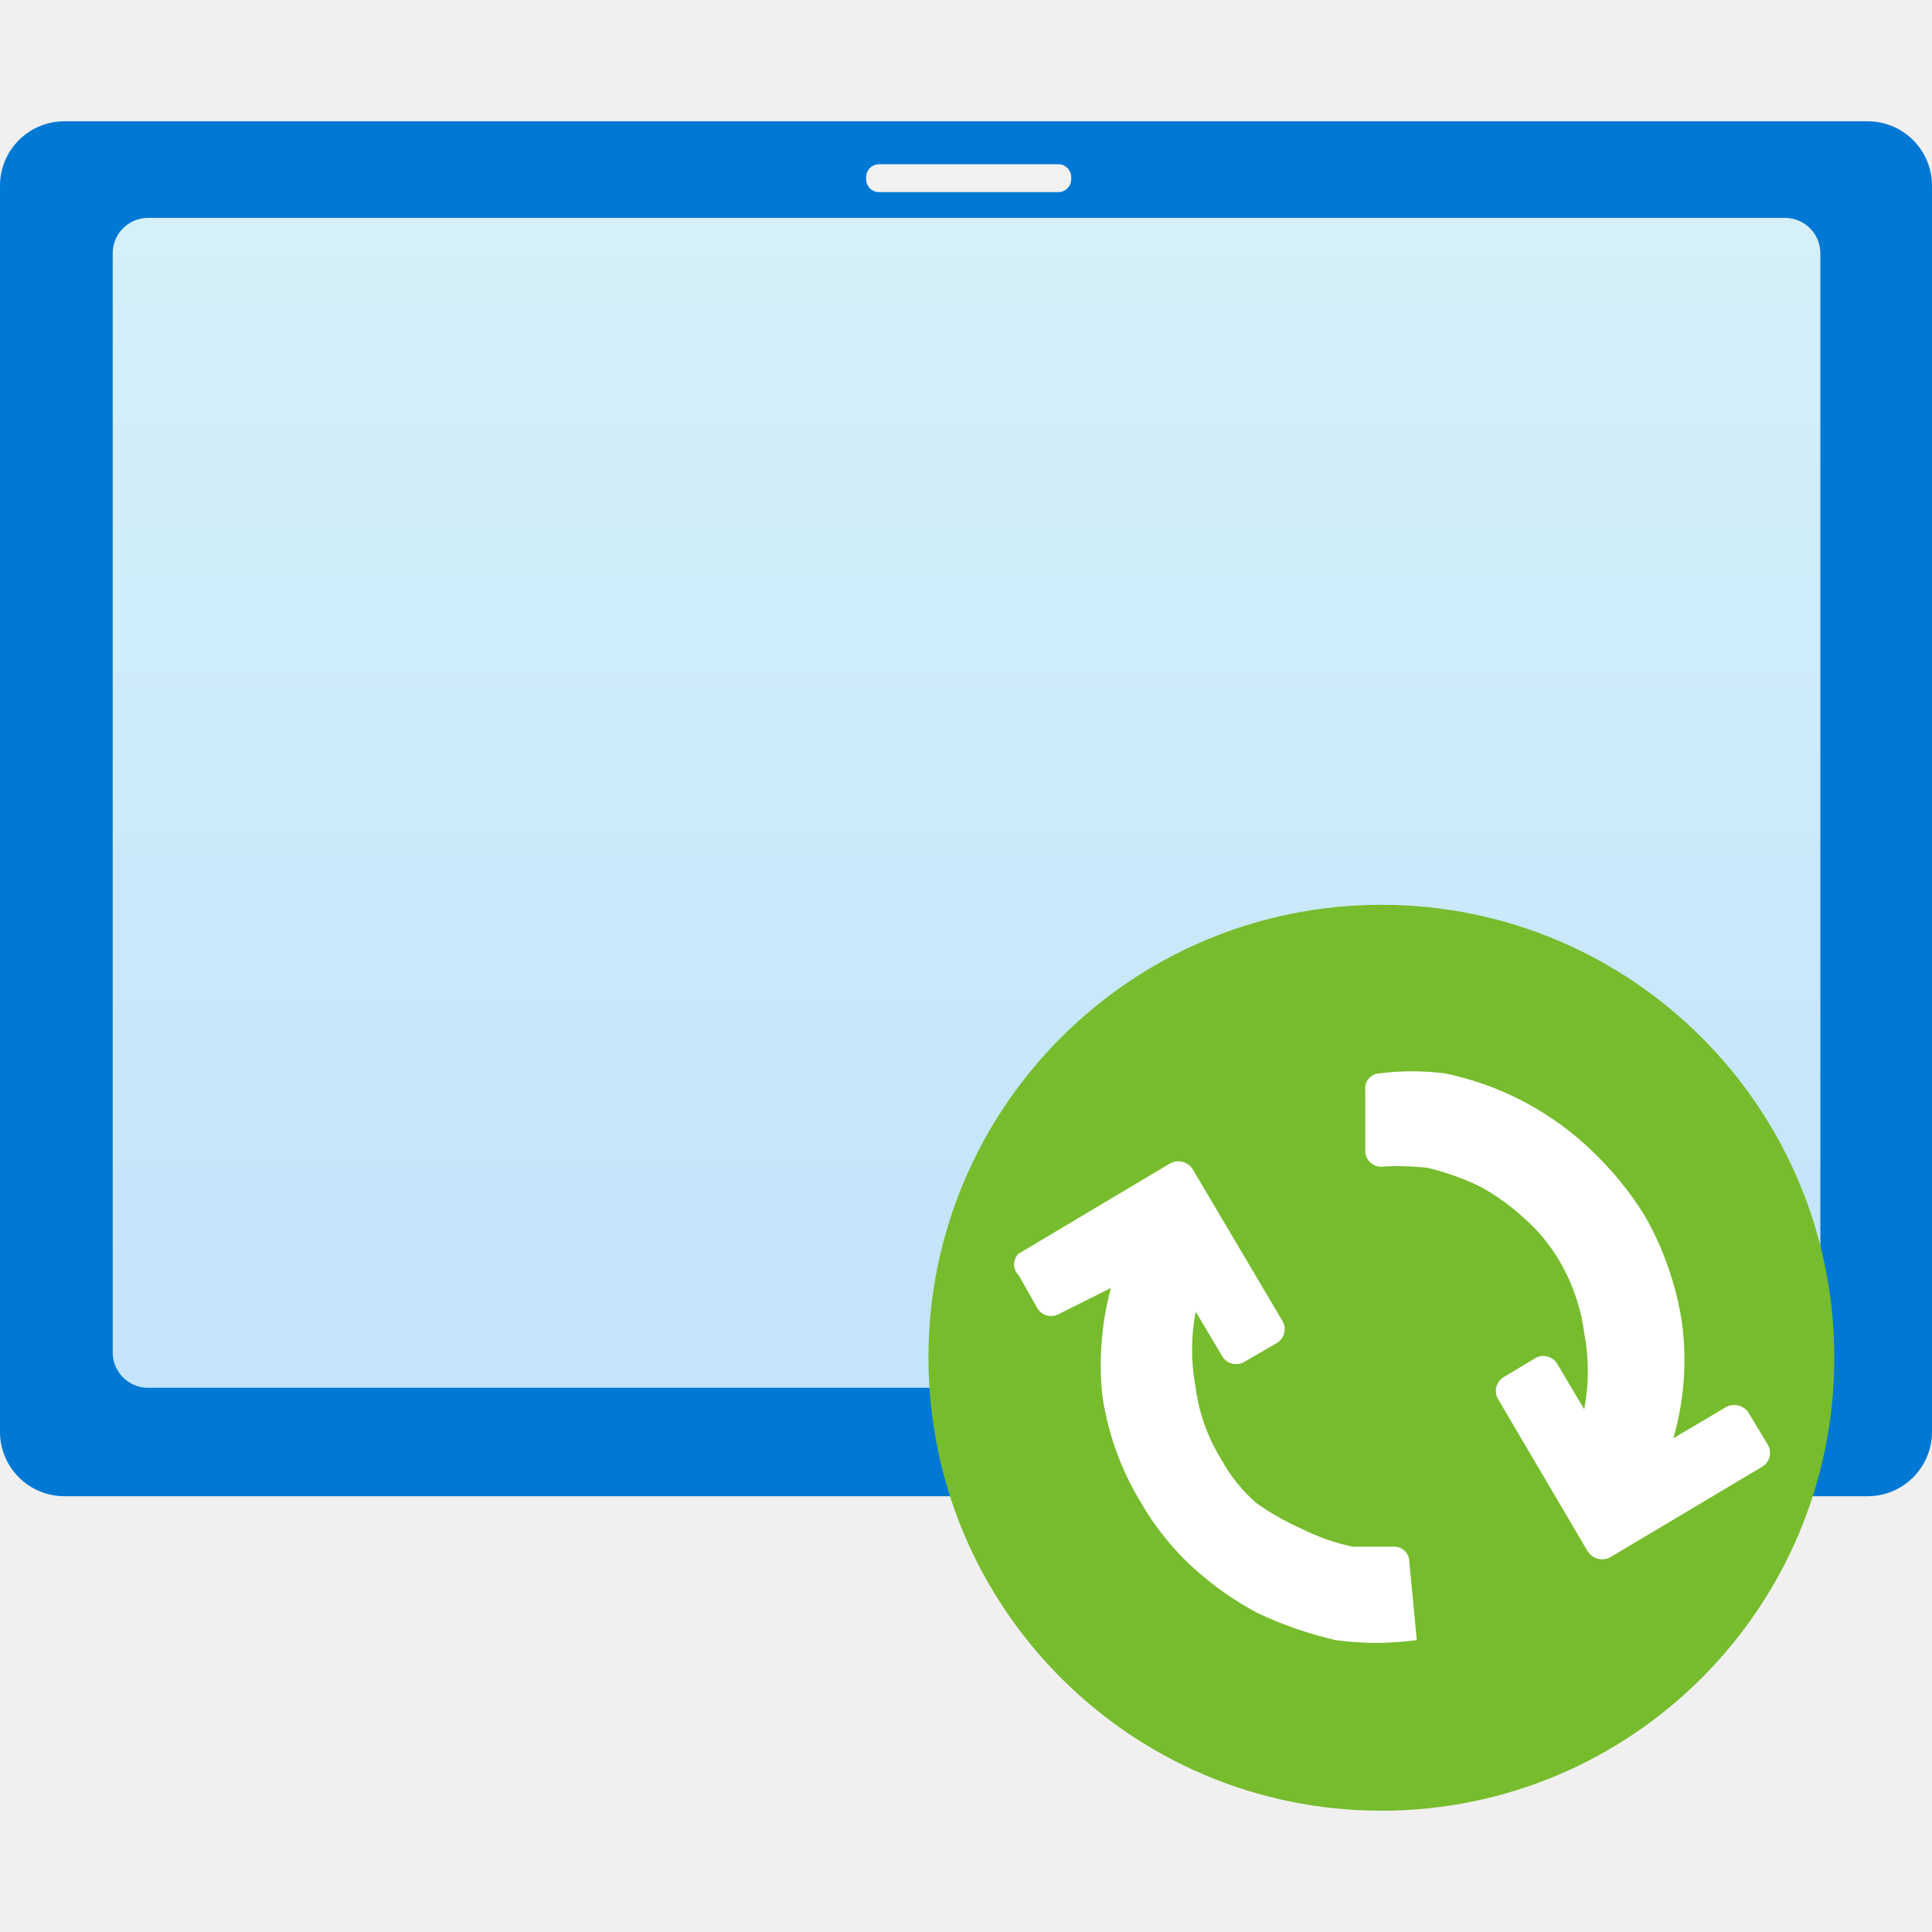
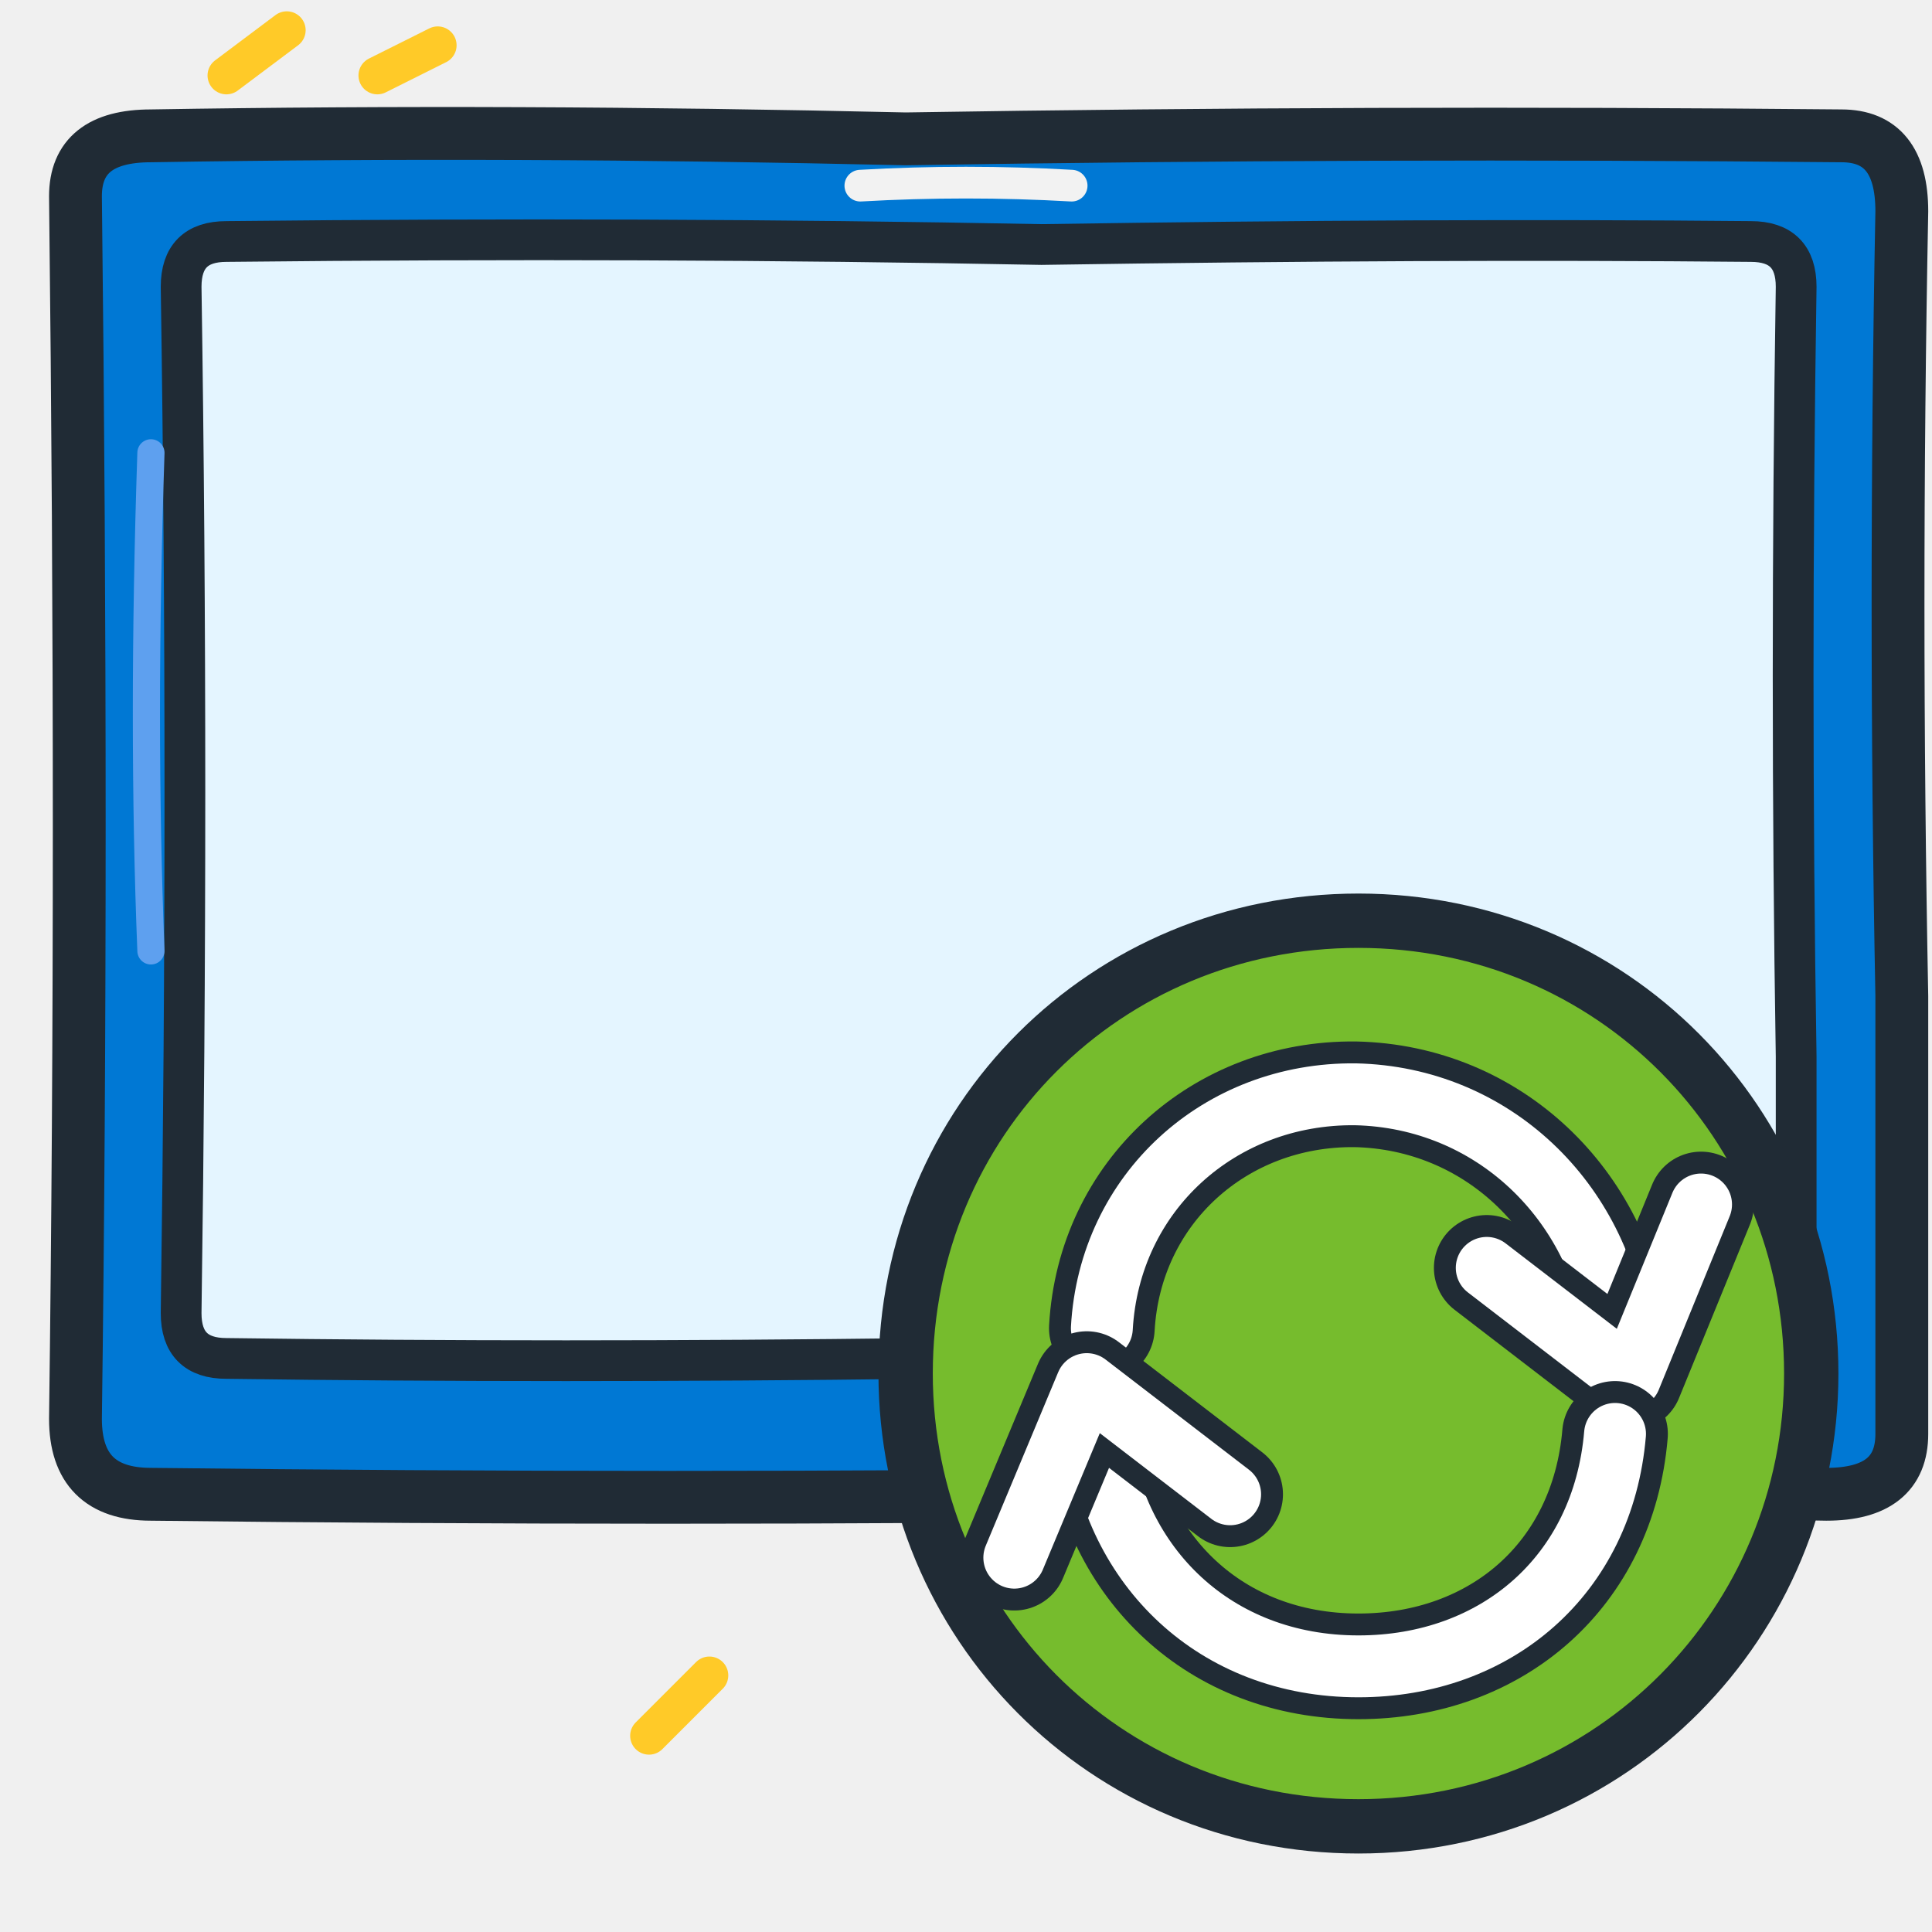
<svg xmlns="http://www.w3.org/2000/svg" width="128" height="128" viewBox="0 0 128 128">
-   <defs>
-     <linearGradient id="tablet-screen" x1="9" y1="15.84" x2="9" y2=".52" gradientUnits="userSpaceOnUse">
-       <stop offset="0" stop-color="#d2ebff" />
-       <stop offset="1" stop-color="#f0fffd" />
-     </linearGradient>
-   </defs>
-   <g transform="scale(7.111111)" stroke-linejoin="round" stroke-linecap="round">
-     <rect y="1.13" width="18" height="12.81" rx=".6" fill="#0078d4" />
-     <rect x="1.05" y="2.03" width="15.91" height="10.9" rx=".33" opacity=".9" fill="url(#tablet-screen)" />
-     <rect x="8.07" y="1.53" width="1.91" height=".26" rx=".12" fill="#f2f2f2" />
-     <circle cx="12.87" cy="12.65" r="4.22" fill="#76bc2d" />
-     <path d="M10.35 12A2.76 2.76 0 0 0 10.27 13a2.65 2.65 0 0 0 .36 1 2.53 2.53 0 0 0 .48.6 2.92 2.92 0 0 0 .61.43 3.61 3.61 0 0 0 .72.25 2.75 2.75 0 0 0 .76 0l-.07-.73a.14.14 0 0 0-.14-.14l-.39 0a2 2 0 0 1-.48-.17A2.42 2.42 0 0 1 11.7 14a1.52 1.52 0 0 1-.32-.4 1.69 1.69 0 0 1-.24-.67 1.88 1.88 0 0 1 0-.71l.25.42a.15.15 0 0 0 .2.05l.31-.18a.15.15 0 0 0 .05-.2l-.84-1.42a.16.16 0 0 0-.21-.05l-1.41.84a.14.14 0 0 0 0 .2l.17.3a.15.15 0 0 0 .21.06Z" fill="#fff" />
-     <path d="M13.3 10.88a2.48 2.48 0 0 1 .48.17 2 2 0 0 1 .42.3 1.6 1.6 0 0 1 .33.4 1.78 1.78 0 0 1 .23.67 1.89 1.89 0 0 1 0 .71l-.25-.42a.15.15 0 0 0-.2-.06l-.3.18a.15.15 0 0 0-.05.21l.83 1.41a.16.16 0 0 0 .21.06l1.41-.84a.15.15 0 0 0 .06-.21l-.18-.3a.16.16 0 0 0-.21-.05l-.49.29a2.62 2.62 0 0 0 .08-1.08 2.88 2.88 0 0 0-.35-1 3.09 3.09 0 0 0-.48-.59A2.79 2.79 0 0 0 13.46 10a2.47 2.47 0 0 0-.61 0 .14.14 0 0 0-.13.16l0 .58a.15.15 0 0 0 .14.13 2.56 2.56 0 0 1 .44.01Z" fill="#fff" />
+   <path d="M5 13 Q5 9 10 9 Q34 8.6 60 9.2 Q91 8.7 122 9 Q126 9 126 14 Q125.5 40 126 66 L126 95 Q126 99 121 99 Q100 98.6 79 99 Q44 99.4 10 99 Q5 99 5 94 Q5.5 56 5 13Z" fill="#0078d4" stroke="#202b35" stroke-width="3.5" stroke-linecap="round" stroke-linejoin="round" />
+   <path d="M12 19 Q12 16 15 16 Q43 15.7 69 16.2 Q95 15.8 116 16 Q119 16 119 19 Q118.6 45 119 70 L119 87 Q119 90 116 90 Q88 89.7 61 90 Q37 90.3 15 90 Q12 90 12 87 Q12.5 52 12 19Z" fill="#e4f5ff" stroke="#202b35" stroke-width="2.7" stroke-linecap="round" stroke-linejoin="round" />
+   <path d="M57 12.3 Q64 11.9 71 12.3" fill="none" stroke="#f2f2f2" stroke-width="2.1" stroke-linecap="round" />
+   <path d="M120 91 C120 107.5 106.8 121 90 121 C73.2 121 60 107.6 60 91 C60 74.2 73.3 61 90 61 C106.8 61 120 74.4 120 91Z" fill="#76bc2d" stroke="#202b35" stroke-width="3.6" stroke-linecap="round" stroke-linejoin="round" />
+   <path d="M73 88 C73.5 79 80.8 72.4 89.8 72.5 C98.9 72.7 106 79.6 107.1 88.5" fill="none" stroke="#202b35" stroke-width="7" stroke-linecap="round" stroke-linejoin="round" />
+   <path d="M73 88 C73.5 79 80.8 72.4 89.8 72.5 C98.9 72.7 106 79.6 107.1 88.5" fill="none" stroke="#ffffff" stroke-width="4.1" stroke-linecap="round" stroke-linejoin="round" />
+   <path d="M98.5 84 L108 91.3 L112.7 79.8" fill="none" stroke="#202b35" stroke-width="7" stroke-linecap="round" stroke-linejoin="round" />
+   <path d="M98.5 84 L108 91.3 L112.7 79.8" fill="none" stroke="#ffffff" stroke-width="4.1" stroke-linecap="round" stroke-linejoin="round" />
+   <path d="M107 95 C106.2 104.4 99.1 110.4 90 110.4 C80.5 110.4 73.8 103.8 72.8 95" fill="none" stroke="#202b35" stroke-width="7" stroke-linecap="round" stroke-linejoin="round" />
+   <path d="M107 95 C106.2 104.4 99.1 110.4 90 110.4 C80.5 110.4 73.8 103.8 72.8 95" fill="none" stroke="#ffffff" stroke-width="4.1" stroke-linecap="round" stroke-linejoin="round" />
+   <path d="M67.2 103.2 L72 91.7 L81.5 99" fill="none" stroke="#202b35" stroke-width="7" stroke-linecap="round" stroke-linejoin="round" />
+   <path d="M67.2 103.2 L72 91.7 L81.5 99" fill="none" stroke="#ffffff" stroke-width="4.1" stroke-linecap="round" stroke-linejoin="round" />
+   <path d="M10 30 Q9.4 48 10 63" fill="none" stroke="#5ea0ef" stroke-width="1.8" stroke-linecap="round" />
+   <g fill="none" stroke="#ffca28" stroke-width="2.5" stroke-linecap="round" stroke-linejoin="round">
+     <path d="M15 5 L19 2" />
+     <path d="M25 5 L29 3" />
+     <path d="M47 111 L43 115" />
  </g>
</svg>
